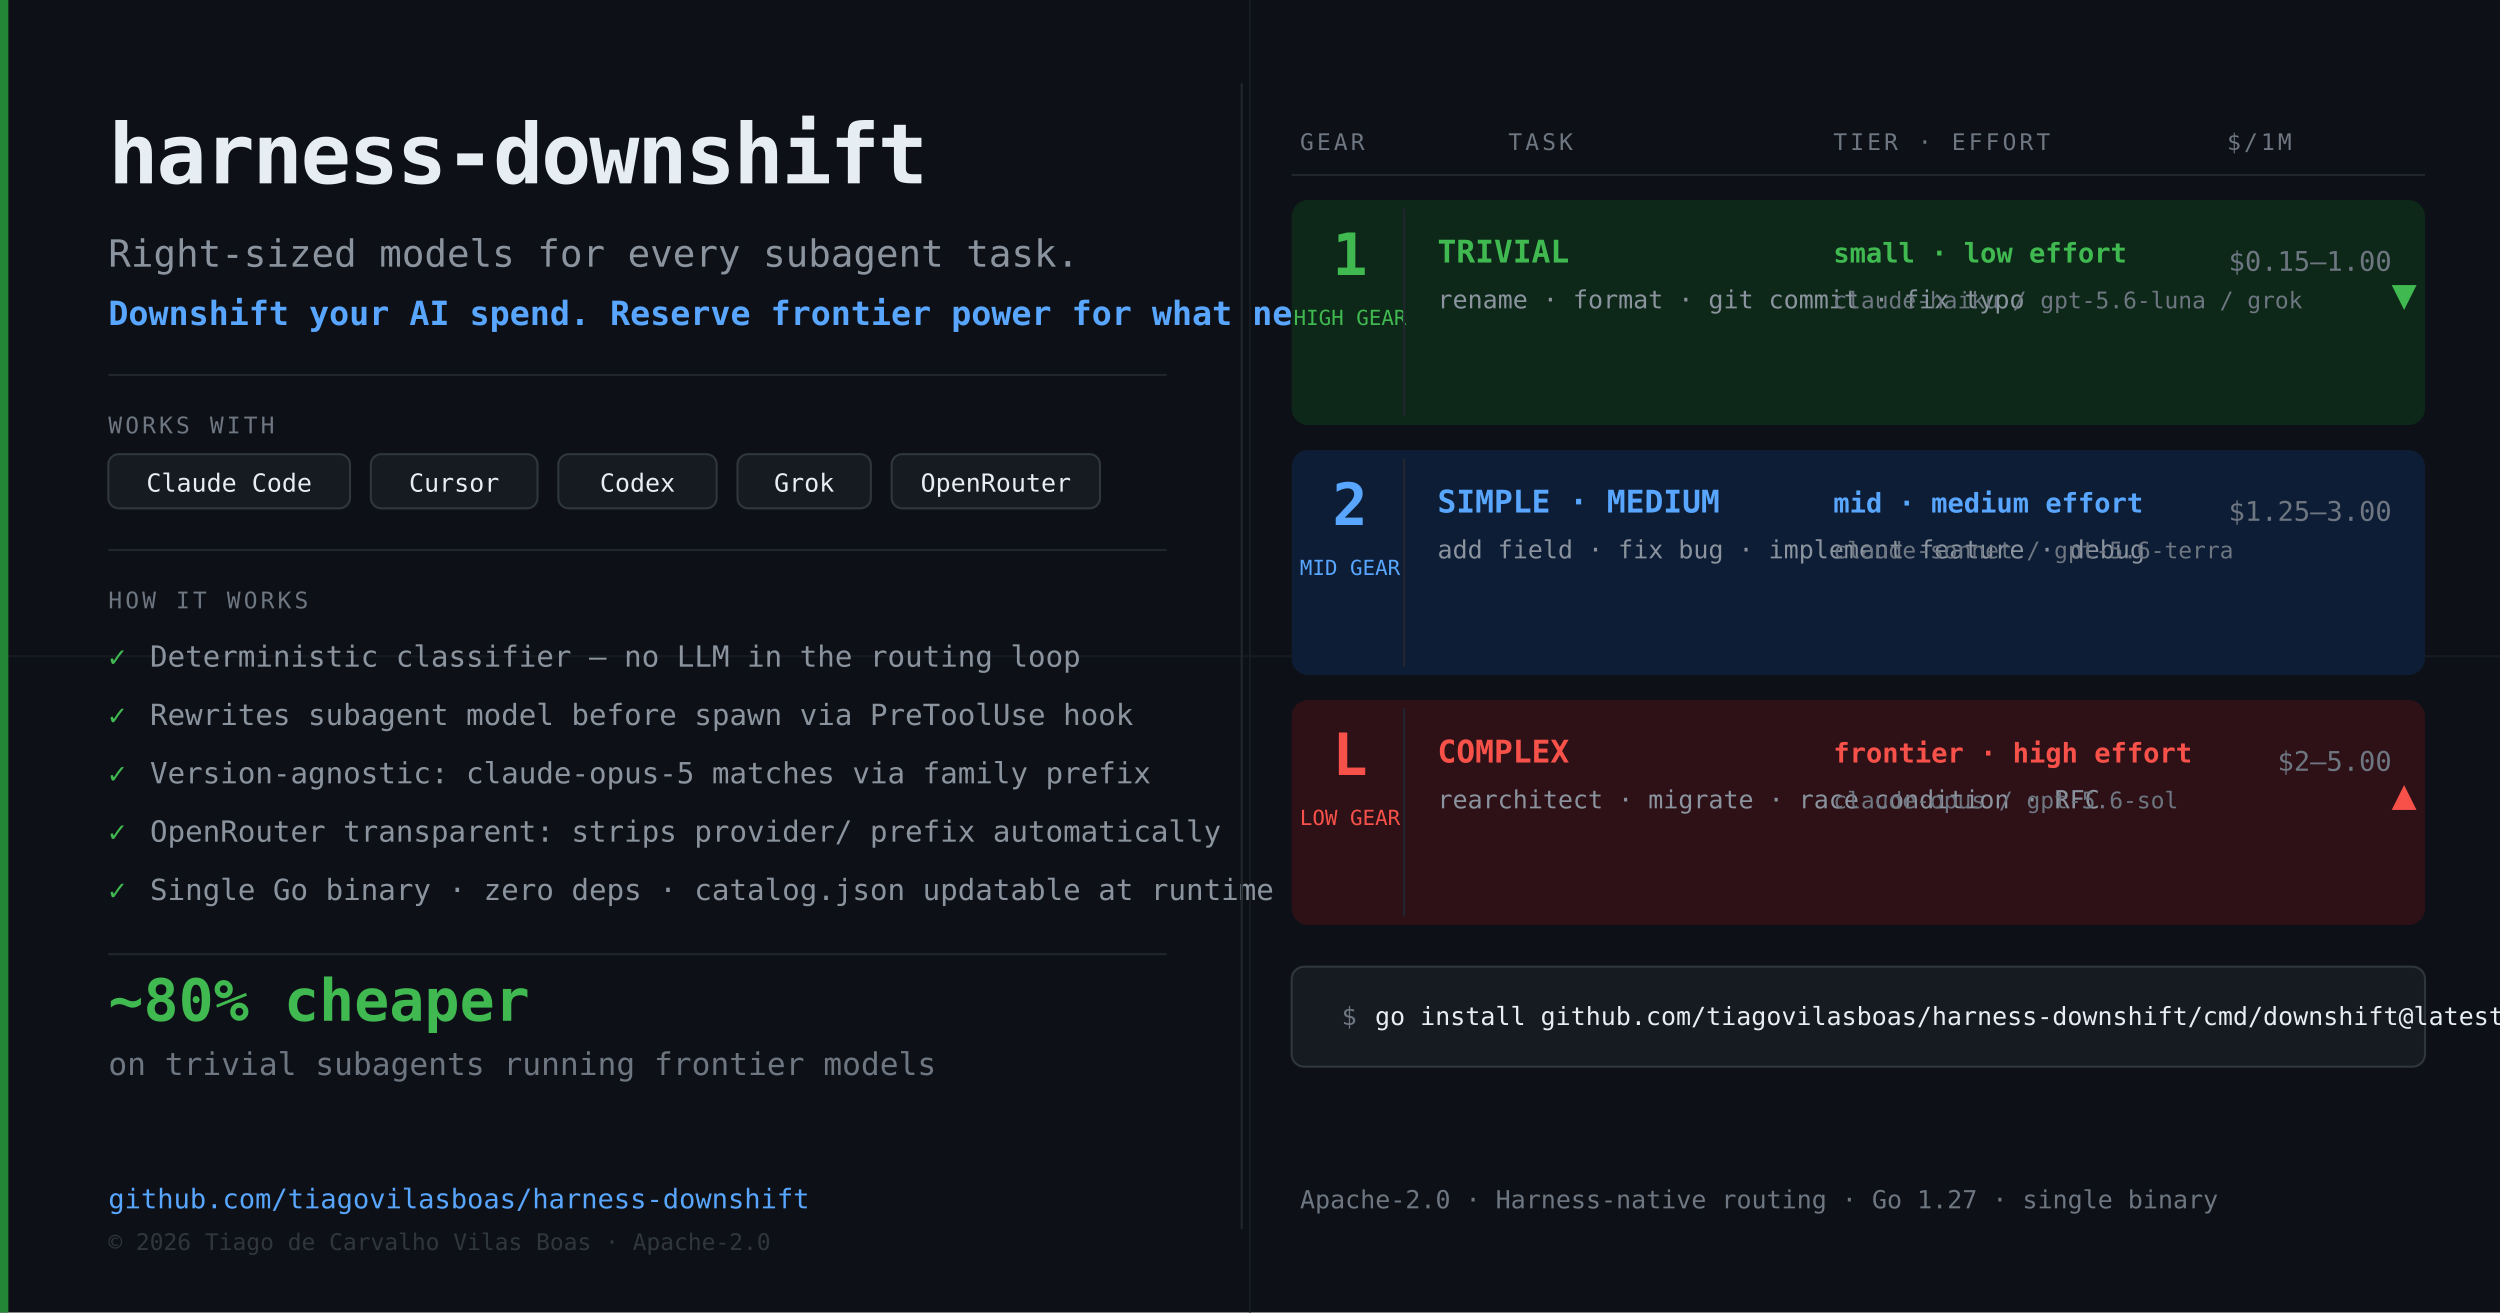
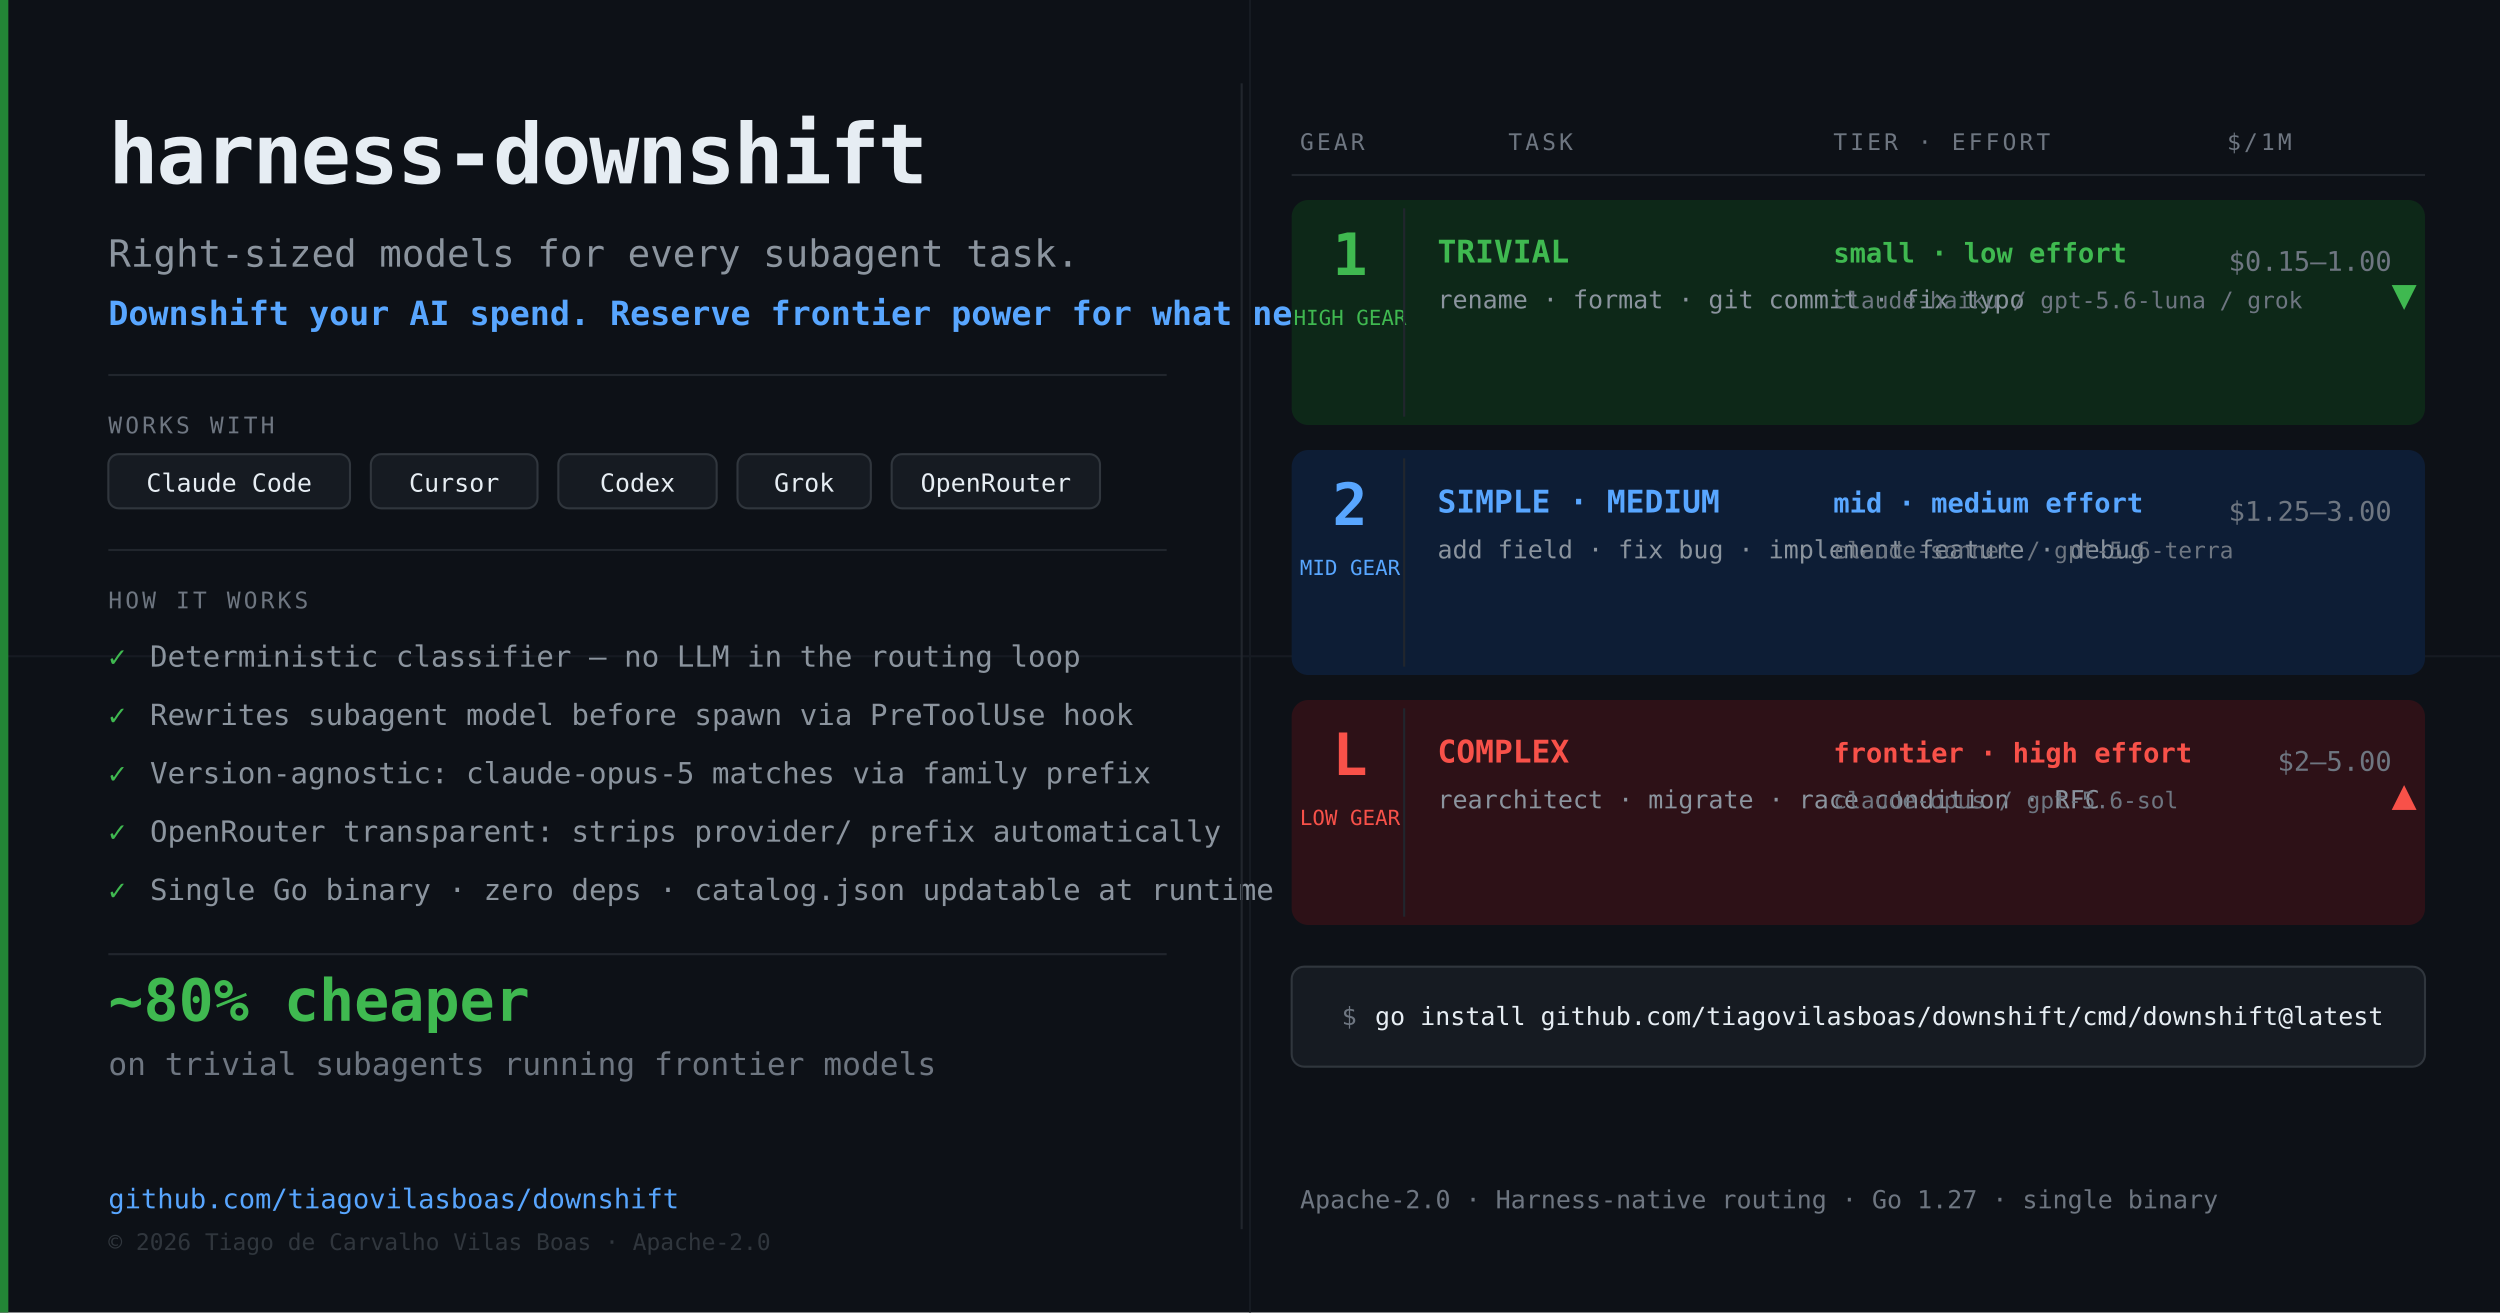
<svg xmlns="http://www.w3.org/2000/svg" width="1200" height="630" viewBox="0 0 1200 630" font-family="'SF Mono', 'Fira Code', 'Cascadia Code', ui-monospace, monospace">
  <rect width="1200" height="630" fill="#0d1117" />
  <line x1="0" y1="315" x2="1200" y2="315" stroke="#161b22" stroke-width="1" />
  <line x1="600" y1="0" x2="600" y2="630" stroke="#161b22" stroke-width="1" />
  <rect x="0" y="0" width="4" height="630" fill="#238636" />
  <text x="52" y="88" fill="#e6edf3" font-size="40" font-weight="700" letter-spacing="-1">harness-downshift</text>
  <text x="52" y="128" fill="#8b949e" font-size="18">Right-sized models for every subagent task.</text>
  <text x="52" y="156" fill="#58a6ff" font-size="16" font-weight="600">Downshift your AI spend. Reserve frontier power for what needs it.</text>
  <line x1="52" y1="180" x2="560" y2="180" stroke="#21262d" stroke-width="1" />
  <text x="52" y="208" fill="#6e7681" font-size="11" letter-spacing="1.5">WORKS WITH</text>
  <rect x="52" y="218" width="116" height="26" rx="5" fill="#161b22" stroke="#30363d" stroke-width="1" />
  <text x="110" y="236" fill="#e6edf3" font-size="12" text-anchor="middle">Claude Code</text>
  <rect x="178" y="218" width="80" height="26" rx="5" fill="#161b22" stroke="#30363d" stroke-width="1" />
  <text x="218" y="236" fill="#e6edf3" font-size="12" text-anchor="middle">Cursor</text>
  <rect x="268" y="218" width="76" height="26" rx="5" fill="#161b22" stroke="#30363d" stroke-width="1" />
  <text x="306" y="236" fill="#e6edf3" font-size="12" text-anchor="middle">Codex</text>
  <rect x="354" y="218" width="64" height="26" rx="5" fill="#161b22" stroke="#30363d" stroke-width="1" />
  <text x="386" y="236" fill="#e6edf3" font-size="12" text-anchor="middle">Grok</text>
  <rect x="428" y="218" width="100" height="26" rx="5" fill="#161b22" stroke="#30363d" stroke-width="1" />
  <text x="478" y="236" fill="#e6edf3" font-size="12" text-anchor="middle">OpenRouter</text>
  <line x1="52" y1="264" x2="560" y2="264" stroke="#21262d" stroke-width="1" />
  <text x="52" y="292" fill="#6e7681" font-size="11" letter-spacing="1.5">HOW IT WORKS</text>
  <text x="52" y="320" fill="#3fb950" font-size="14">✓</text>
  <text x="72" y="320" fill="#8b949e" font-size="14">Deterministic classifier — no LLM in the routing loop</text>
  <text x="52" y="348" fill="#3fb950" font-size="14">✓</text>
  <text x="72" y="348" fill="#8b949e" font-size="14">Rewrites subagent model before spawn via PreToolUse hook</text>
  <text x="52" y="376" fill="#3fb950" font-size="14">✓</text>
  <text x="72" y="376" fill="#8b949e" font-size="14">Version-agnostic: claude-opus-5 matches via family prefix</text>
  <text x="52" y="404" fill="#3fb950" font-size="14">✓</text>
  <text x="72" y="404" fill="#8b949e" font-size="14">OpenRouter transparent: strips provider/ prefix automatically</text>
  <text x="52" y="432" fill="#3fb950" font-size="14">✓</text>
  <text x="72" y="432" fill="#8b949e" font-size="14">Single Go binary · zero deps · catalog.json updatable at runtime</text>
  <line x1="52" y1="458" x2="560" y2="458" stroke="#21262d" stroke-width="1" />
  <text x="52" y="490" fill="#3fb950" font-size="28" font-weight="700">~80% cheaper</text>
  <text x="52" y="516" fill="#6e7681" font-size="15">on trivial subagents running frontier models</text>
-   <text x="52" y="580" fill="#58a6ff" font-size="13">github.com/tiagovilasboas/harness-downshift</text>
+   <text x="52" y="580" fill="#58a6ff" font-size="13">github.com/tiagovilasboas/downshift</text>
  <text x="52" y="600" fill="#30363d" font-size="11">© 2026 Tiago de Carvalho Vilas Boas · Apache-2.0</text>
  <line x1="596" y1="40" x2="596" y2="590" stroke="#21262d" stroke-width="1" />
  <text x="624" y="72" fill="#6e7681" font-size="11" letter-spacing="1.5">GEAR</text>
  <text x="724" y="72" fill="#6e7681" font-size="11" letter-spacing="1.5">TASK</text>
  <text x="880" y="72" fill="#6e7681" font-size="11" letter-spacing="1.5">TIER · EFFORT</text>
  <text x="1100" y="72" fill="#6e7681" font-size="11" letter-spacing="1.5" text-anchor="end">$/1M</text>
  <line x1="620" y1="84" x2="1164" y2="84" stroke="#21262d" stroke-width="1" />
  <rect x="620" y="96" width="544" height="108" rx="8" fill="#0d2818" />
  <text x="648" y="132" fill="#3fb950" font-size="28" font-weight="700" text-anchor="middle">1</text>
  <text x="648" y="156" fill="#3fb950" font-size="10" text-anchor="middle">HIGH GEAR</text>
  <line x1="674" y1="100" x2="674" y2="200" stroke="#21262d" stroke-width="1" />
  <text x="690" y="126" fill="#3fb950" font-size="15" font-weight="700">TRIVIAL</text>
  <text x="690" y="148" fill="#8b949e" font-size="12">rename · format · git commit · fix typo</text>
  <text x="880" y="126" fill="#3fb950" font-size="13" font-weight="600">small · low effort</text>
  <text x="880" y="148" fill="#6e7681" font-size="11">claude-haiku / gpt-5.6-luna / grok</text>
  <text x="1148" y="130" fill="#6e7681" font-size="13" text-anchor="end">$0.15–1.00</text>
  <text x="1160" y="148" fill="#3fb950" font-size="20" text-anchor="end">▼</text>
  <rect x="620" y="216" width="544" height="108" rx="8" fill="#0d1d35" />
  <text x="648" y="252" fill="#58a6ff" font-size="28" font-weight="700" text-anchor="middle">2</text>
  <text x="648" y="276" fill="#58a6ff" font-size="10" text-anchor="middle">MID GEAR</text>
  <line x1="674" y1="220" x2="674" y2="320" stroke="#21262d" stroke-width="1" />
  <text x="690" y="246" fill="#58a6ff" font-size="15" font-weight="700">SIMPLE · MEDIUM</text>
  <text x="690" y="268" fill="#8b949e" font-size="12">add field · fix bug · implement feature · debug</text>
  <text x="880" y="246" fill="#58a6ff" font-size="13" font-weight="600">mid · medium effort</text>
  <text x="880" y="268" fill="#6e7681" font-size="11">claude-sonnet / gpt-5.6-terra</text>
  <text x="1148" y="250" fill="#6e7681" font-size="13" text-anchor="end">$1.25–3.00</text>
  <rect x="620" y="336" width="544" height="108" rx="8" fill="#2d1117" />
  <text x="648" y="372" fill="#f85149" font-size="28" font-weight="700" text-anchor="middle">L</text>
  <text x="648" y="396" fill="#f85149" font-size="10" text-anchor="middle">LOW GEAR</text>
  <line x1="674" y1="340" x2="674" y2="440" stroke="#21262d" stroke-width="1" />
  <text x="690" y="366" fill="#f85149" font-size="15" font-weight="700">COMPLEX</text>
  <text x="690" y="388" fill="#8b949e" font-size="12">rearchitect · migrate · race condition · RFC</text>
  <text x="880" y="366" fill="#f85149" font-size="13" font-weight="600">frontier · high effort</text>
  <text x="880" y="388" fill="#6e7681" font-size="11">claude-opus / gpt-5.6-sol</text>
  <text x="1148" y="370" fill="#6e7681" font-size="13" text-anchor="end">$2–5.00</text>
  <text x="1160" y="388" fill="#f85149" font-size="20" text-anchor="end">▲</text>
  <rect x="620" y="464" width="544" height="48" rx="6" fill="#161b22" stroke="#30363d" stroke-width="1" />
  <text x="644" y="492" fill="#6e7681" font-size="12">$</text>
-   <text x="660" y="492" fill="#e6edf3" font-size="12">go install github.com/tiagovilasboas/harness-downshift/cmd/downshift@latest</text>
+   <text x="660" y="492" fill="#e6edf3" font-size="12">go install github.com/tiagovilasboas/downshift/cmd/downshift@latest</text>
  <text x="624" y="580" fill="#6e7681" font-size="12">Apache-2.0 · Harness-native routing · Go 1.27 · single binary</text>
</svg>
